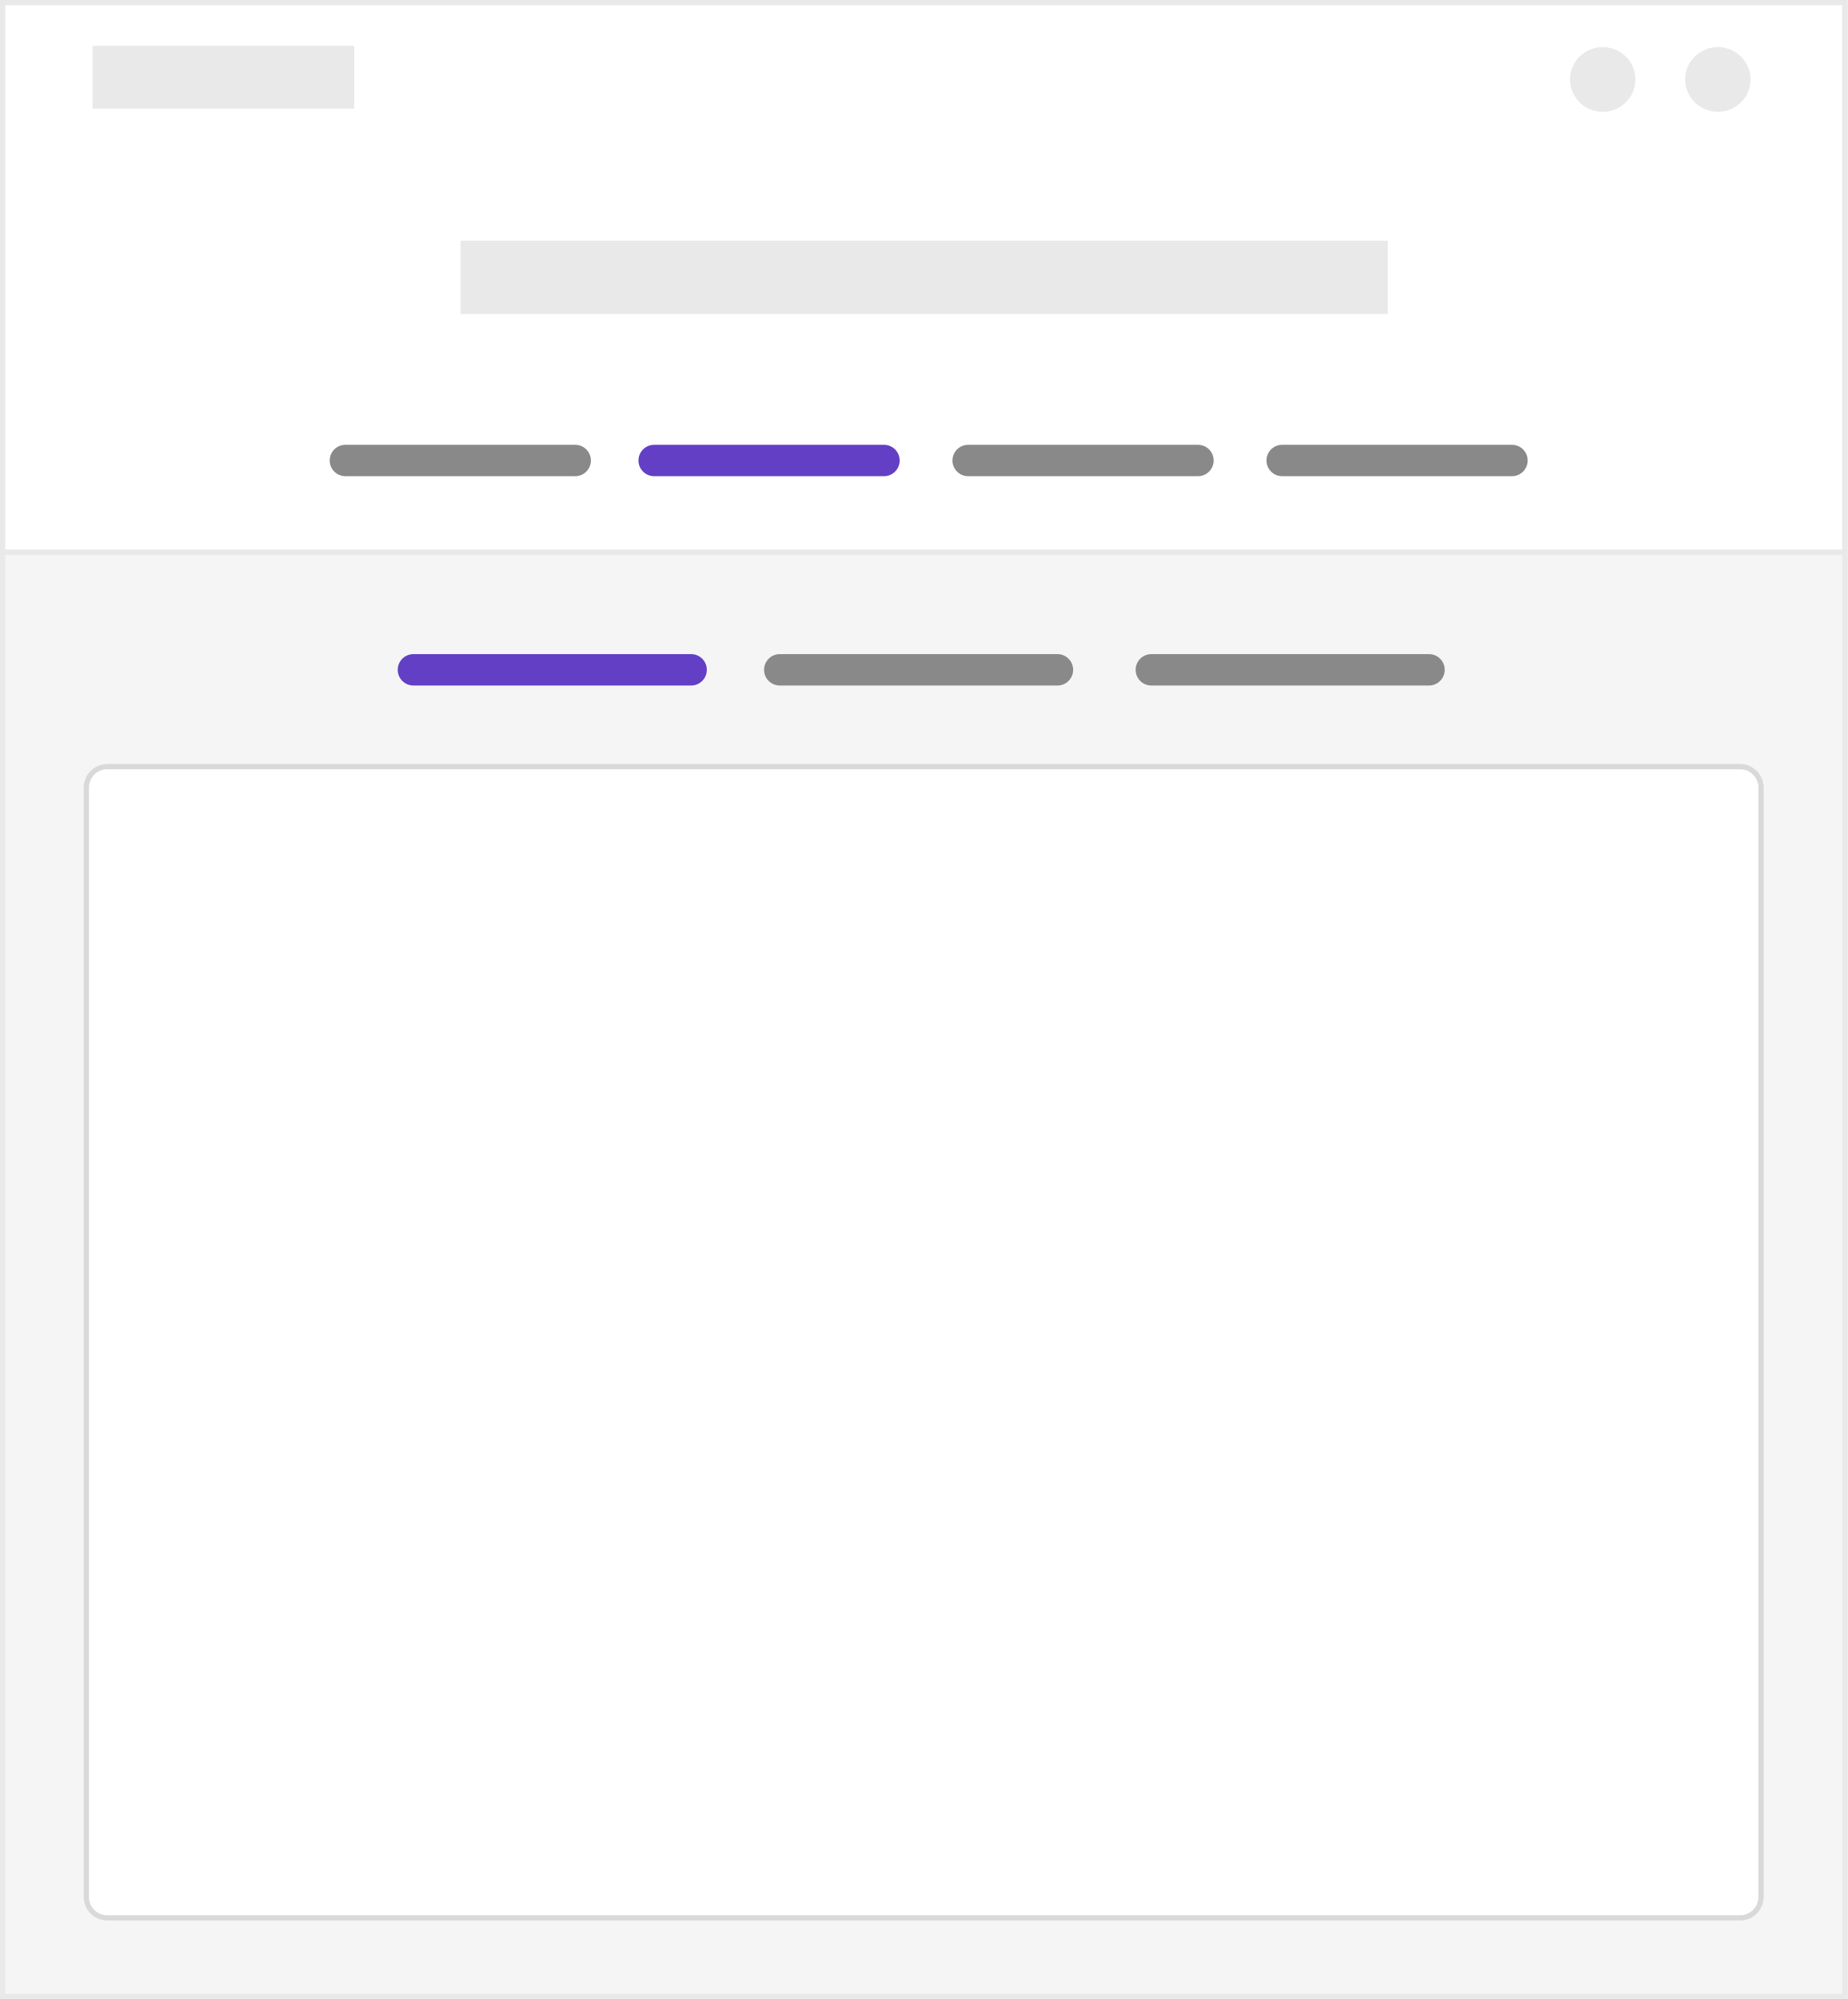
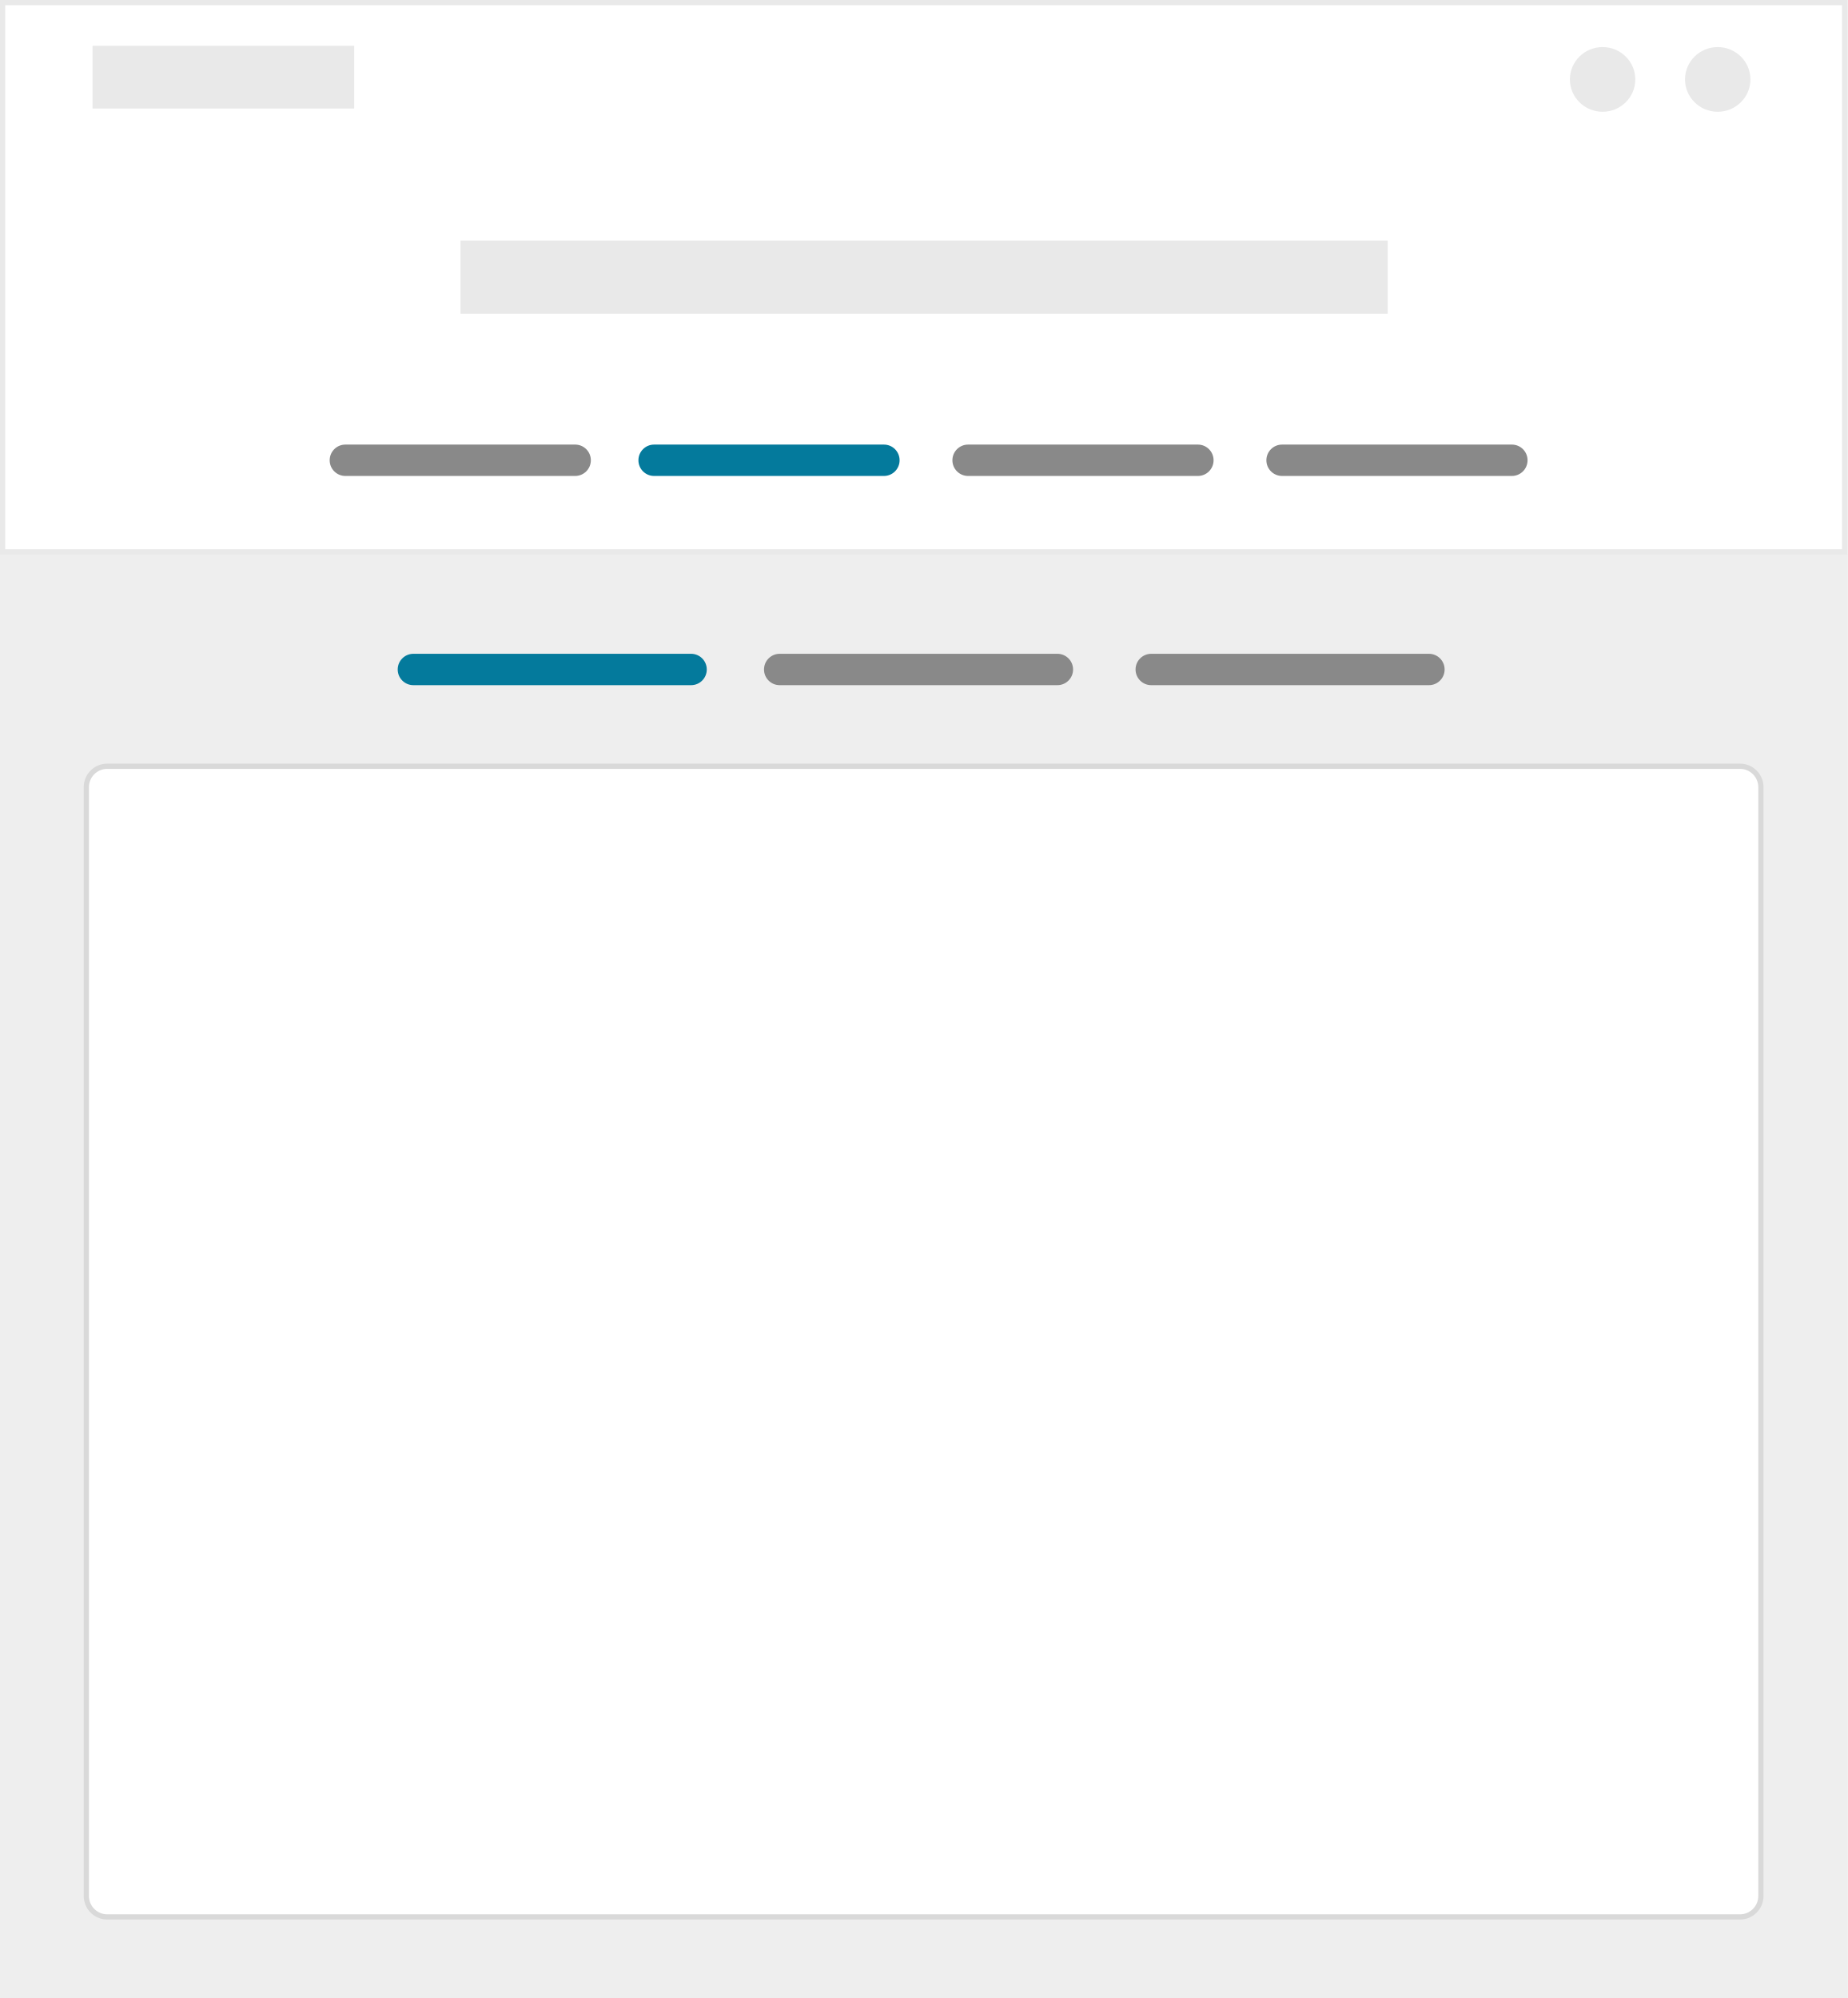
- <svg xmlns="http://www.w3.org/2000/svg" width="353" height="382" viewBox="0 0 353 382">
+ <svg xmlns="http://www.w3.org/2000/svg" width="318" height="344" viewBox="0 0 318 344">
  <g fill="none" fill-rule="evenodd">
-     <g transform="translate(0 105)">
-       <rect width="352" height="276" x=".5" y=".5" fill="#F5F5F5" stroke="#E9E9E9" />
-       <rect width="320" height="220" x="16.5" y="41.5" fill="#FFF" stroke="#D9D9D9" rx="4" />
-       <g transform="translate(76 20)">
-         <rect width="59.06" height="6" fill="#633FC5" rx="3" />
-         <rect width="59.06" height="6" x="70" fill="#898989" rx="3" />
-         <rect width="59.06" height="6" x="141" fill="#898989" rx="3" />
+     <g transform="translate(0 94.555)">
+       <rect width="317.1" height="248.545" x=".45" y=".45" fill="#EEE" stroke="#EEE" stroke-width=".9" />
+       <rect width="288.273" height="198.116" x="14.864" y="37.371" fill="#FFF" stroke="#D9D9D9" stroke-width=".9" rx="3.6" />
+       <g transform="translate(68.465 18.01)">
+         <rect width="53.205" height="5.403" fill="#047A9C" rx="2.702" />
+         <rect width="53.205" height="5.403" x="63.059" fill="#898989" rx="2.702" />
+         <rect width="53.205" height="5.403" x="127.02" fill="#898989" rx="2.702" />
      </g>
    </g>
-     <rect width="352" height="105" x=".5" y=".5" fill="#FFF" stroke="#E9E9E9" />
-     <rect width="50" height="12" x="17.686" y="8.75" fill="#E9E9E9" />
-     <ellipse cx="328.25" cy="15.184" fill="#E9E9E9" rx="6.25" ry="6.184" />
-     <ellipse cx="306.25" cy="15.184" fill="#E9E9E9" rx="6.25" ry="6.184" />
-     <rect width="177.181" height="14" x="88" y="46" fill="#E9E9E9" />
-     <rect width="49.91" height="6" x="63" y="85" fill="#898989" rx="3" />
-     <rect width="49.91" height="6" x="122" y="85" fill="#633FC5" rx="3" />
-     <rect width="49.91" height="6" x="182" y="85" fill="#898989" rx="3" />
-     <rect width="49.91" height="6" x="242" y="85" fill="#898989" rx="3" />
+     <rect width="317.1" height="94.555" x=".45" y=".45" fill="#FFF" stroke="#E9E9E9" stroke-width=".9" />
+     <rect width="45.042" height="10.806" x="15.932" y="7.88" fill="#E9E9E9" />
+     <ellipse cx="295.704" cy="13.674" fill="#E9E9E9" rx="5.63" ry="5.569" />
+     <ellipse cx="275.885" cy="13.674" fill="#E9E9E9" rx="5.63" ry="5.569" />
+     <rect width="159.614" height="12.607" x="79.275" y="41.424" fill="#E9E9E9" />
+     <rect width="44.961" height="5.403" x="56.754" y="76.545" fill="#898989" rx="2.702" />
+     <rect width="44.961" height="5.403" x="109.904" y="76.545" fill="#047A9C" rx="2.702" />
+     <rect width="44.961" height="5.403" x="163.955" y="76.545" fill="#898989" rx="2.702" />
+     <rect width="44.961" height="5.403" x="218.006" y="76.545" fill="#898989" rx="2.702" />
  </g>
</svg>
